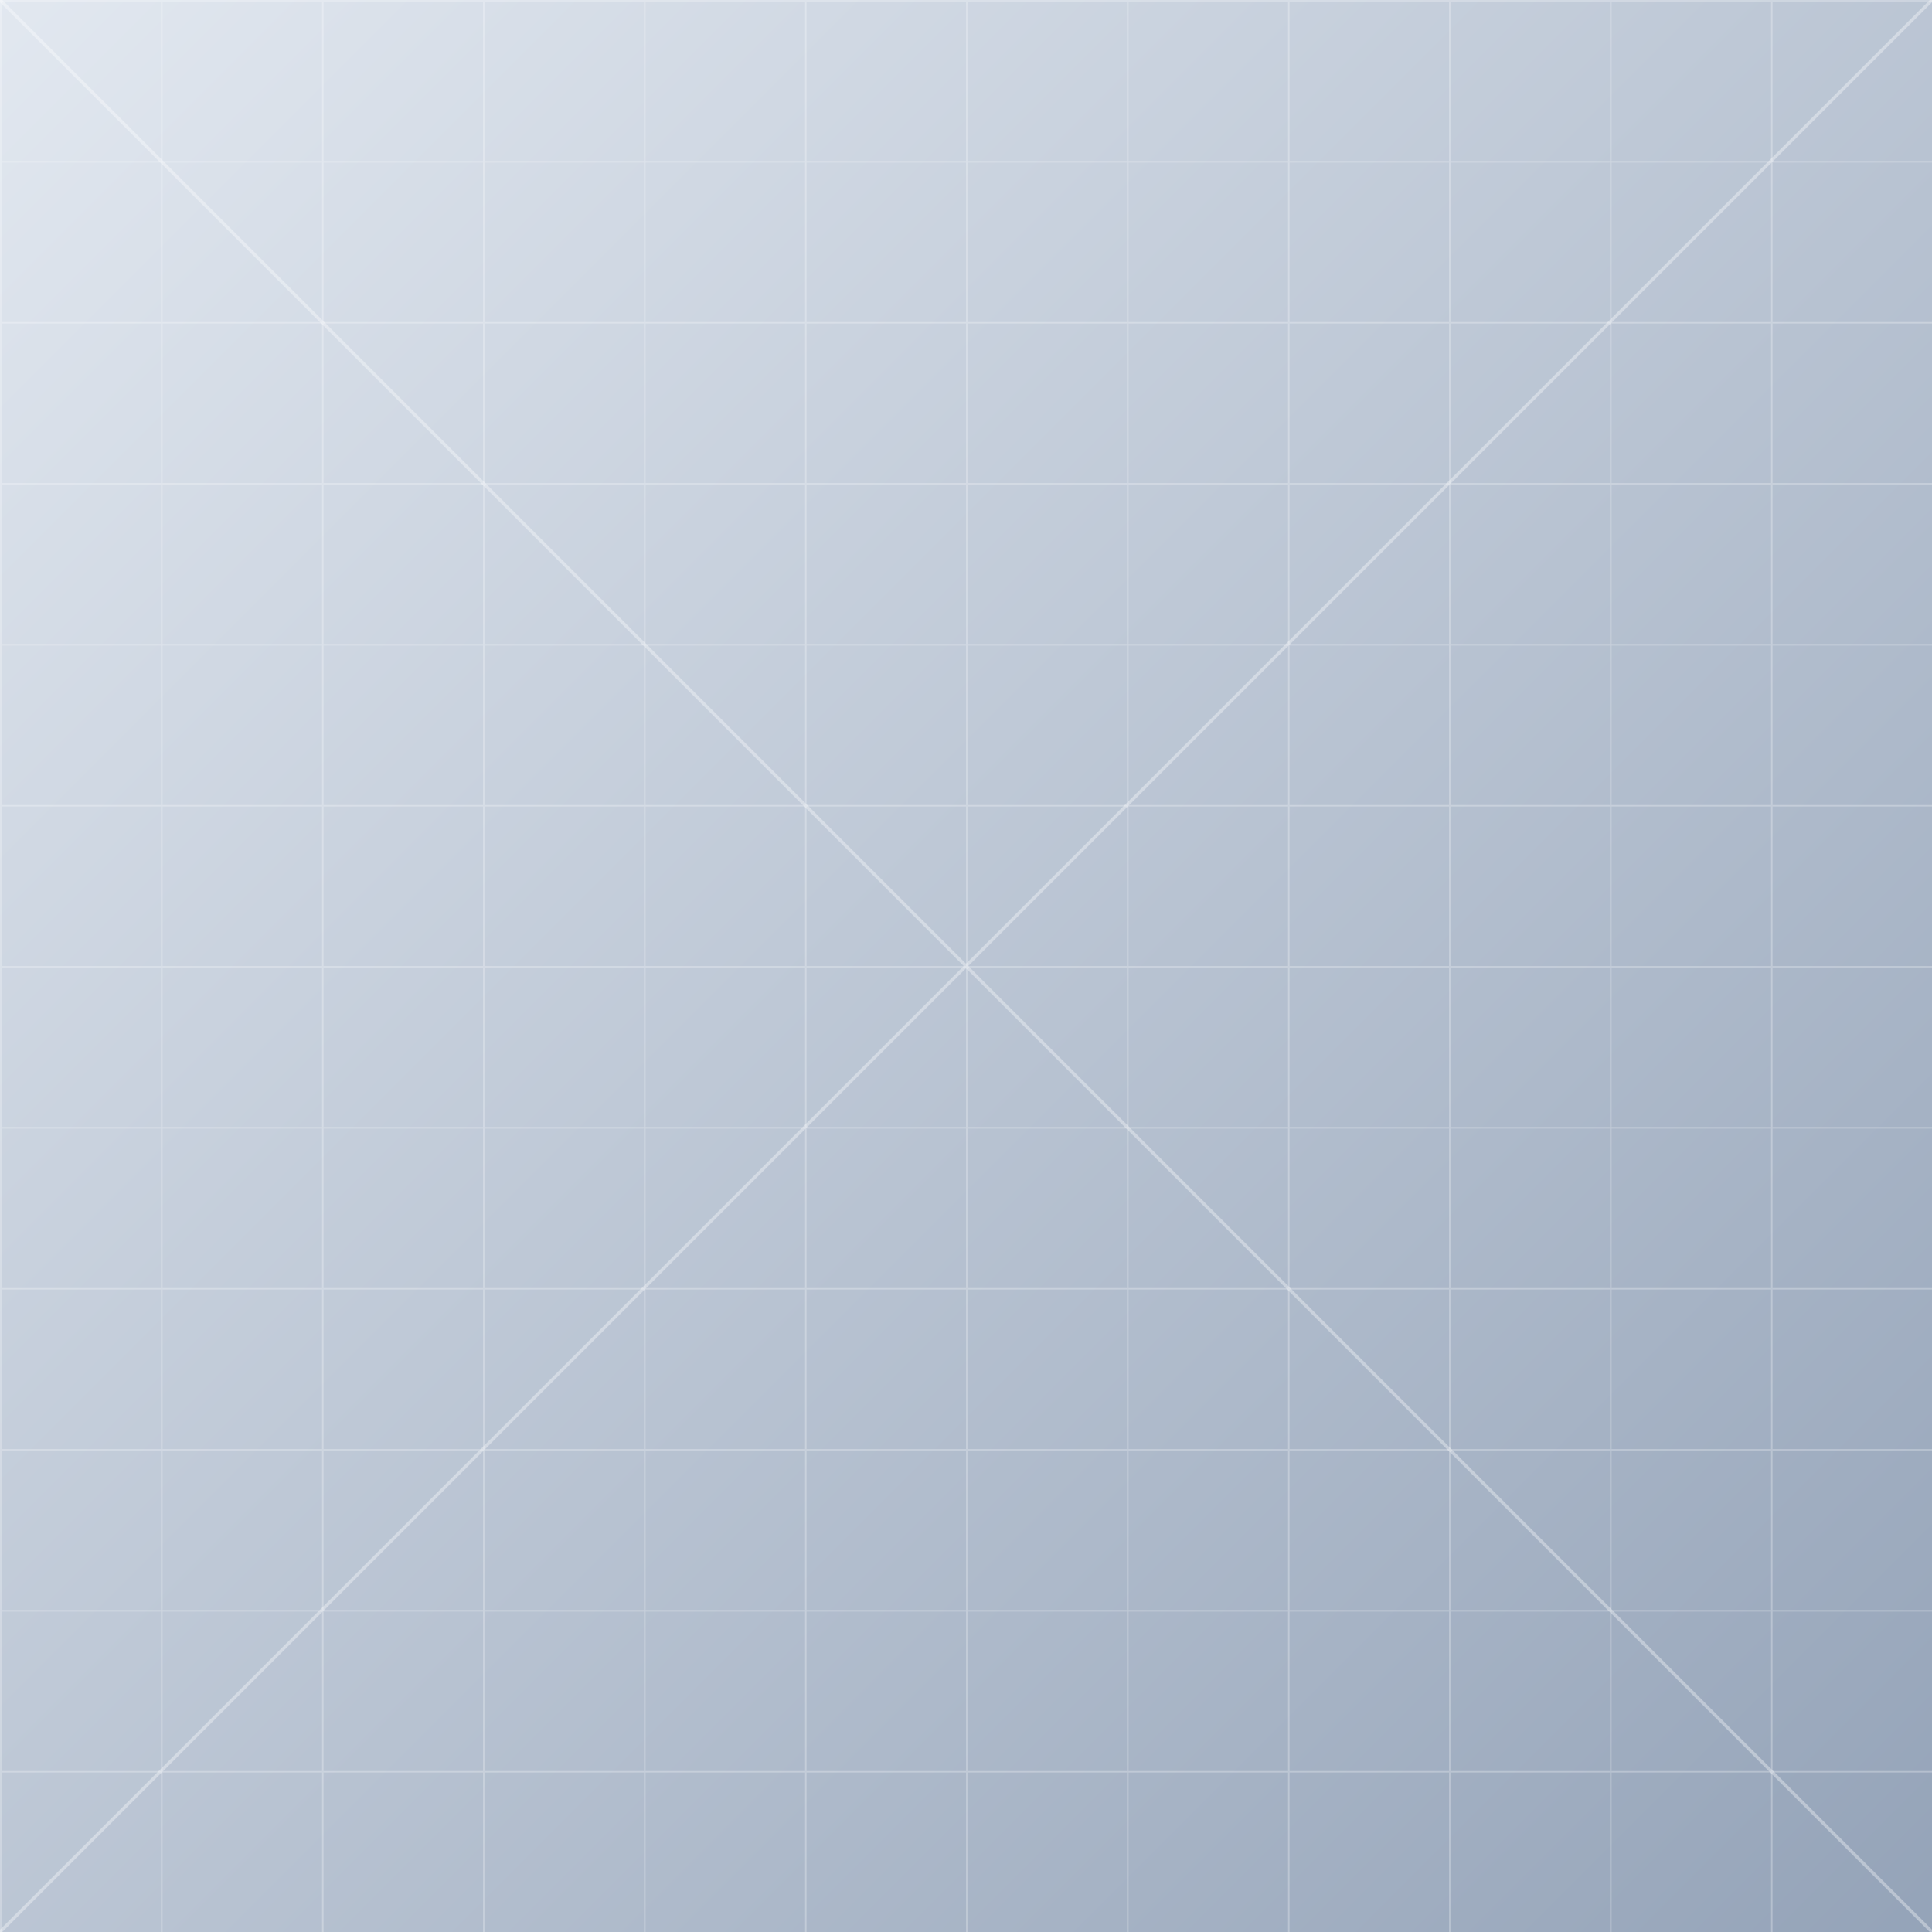
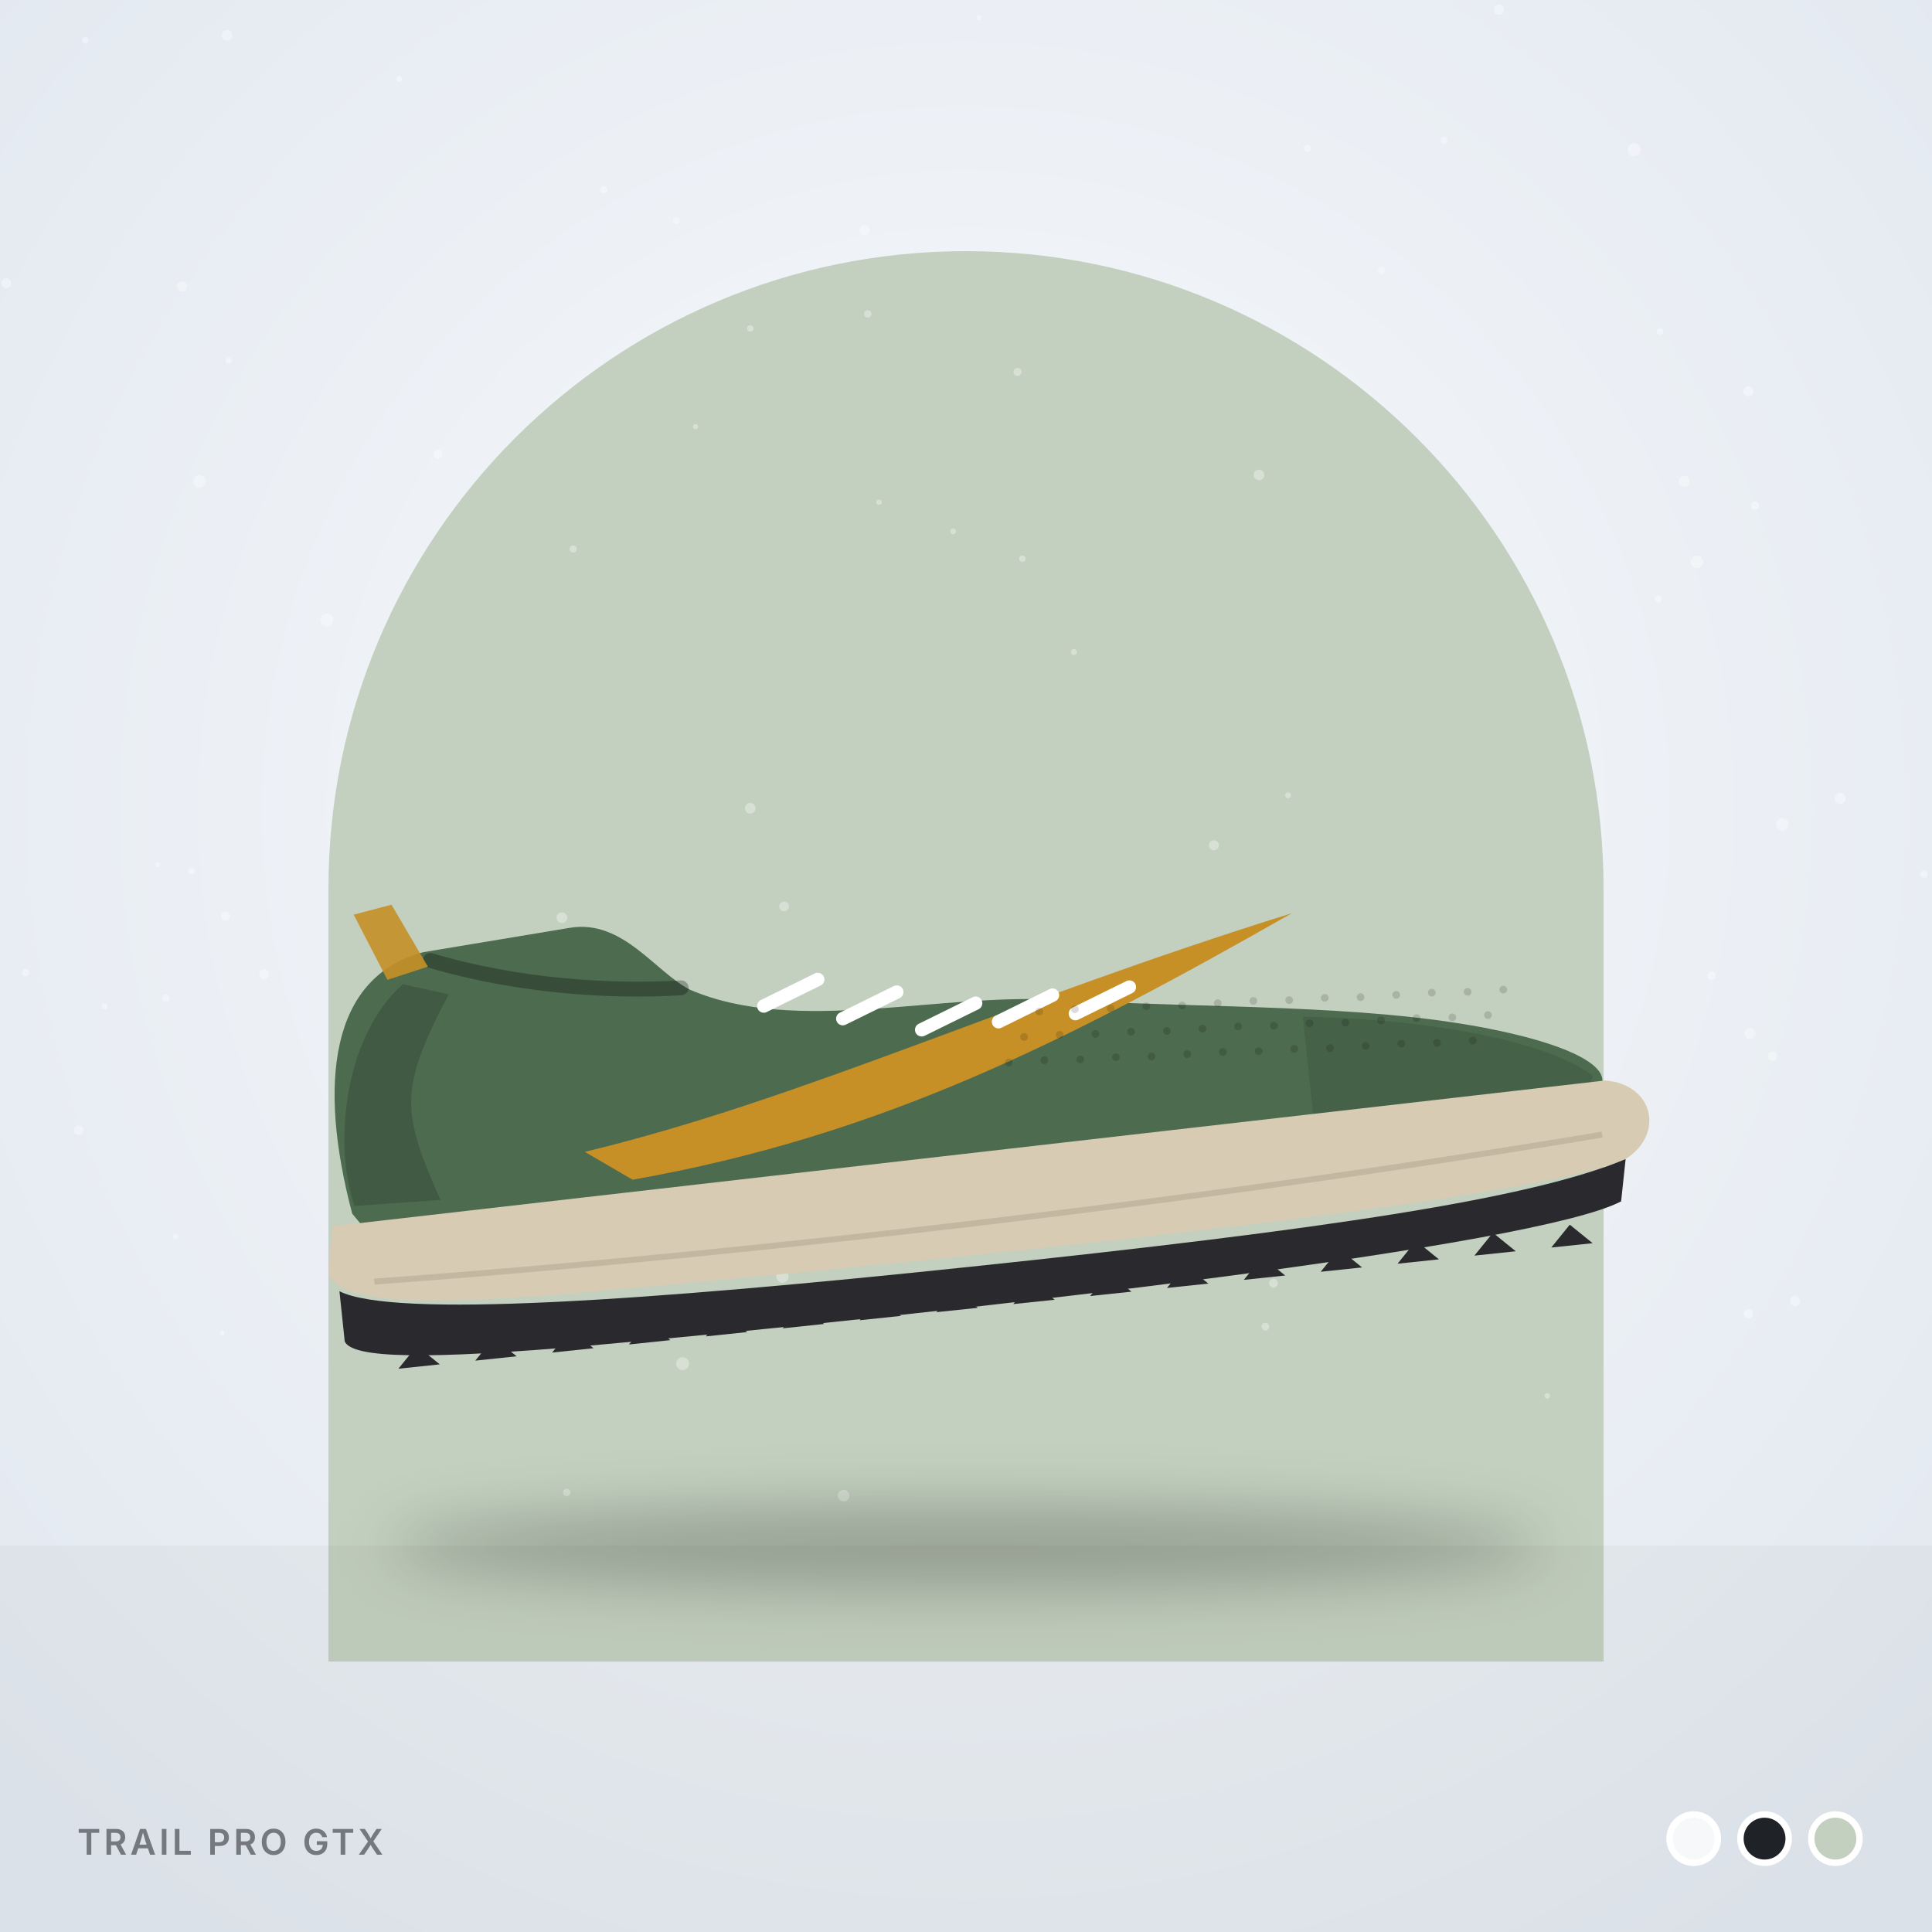
- <svg xmlns="http://www.w3.org/2000/svg" width="1200" height="1200" viewBox="0 0 1200 1200" role="img" aria-label="trail-pro 1200x1200 占位图">
+ <svg xmlns="http://www.w3.org/2000/svg" width="1200" height="1200" viewBox="0 0 1200 1200" role="img" aria-label="Trail Pro GTX 防水越野跑鞋">
  <defs>
-     <linearGradient id="g" x1="0" y1="0" x2="1" y2="1">
-       <stop offset="0" stop-color="#e2e8f0" />
-       <stop offset="1" stop-color="#94a3b8" />
-     </linearGradient>
-     <pattern id="p" width="100" height="100" patternUnits="userSpaceOnUse">
-       <path d="M100 0H0V100" fill="none" stroke="#ffffff" stroke-opacity=".25" stroke-width="2" />
-     </pattern>
+     <filter id="blur" x="-30%" y="-80%" width="160%" height="260%">
+       <feGaussianBlur stdDeviation="18" />
+     </filter>
+     <radialGradient id="glow" cx=".5" cy=".42" r=".7">
+       <stop offset="0" stop-color="#ffffff" stop-opacity=".75" />
+       <stop offset="1" stop-color="#ffffff" stop-opacity="0" />
+     </radialGradient>
  </defs>
-   <rect width="1200" height="1200" fill="url(#g)" />
-   <rect width="1200" height="1200" fill="url(#p)" />
-   <path d="M0 0L1200 1200M1200 0L0 1200" stroke="#ffffff" stroke-opacity=".35" stroke-width="2" />
-   <g font-family="ui-sans-serif, system-ui, sans-serif" text-anchor="middle" fill="#334155">
+   <rect x="0" y="0" width="1200" height="1200" rx="0" fill="#e2e8f0" />
+   <rect x="0" y="0" width="1200" height="1200" rx="0" fill="url(#glow)" />
+   <path d="M204 1032V552a396 396 0 0 1 792 0V1032Z" fill="#c3d0bf" />
+   <rect x="0" y="960" width="1200" height="240" rx="0" fill="#000" fill-opacity=".035" />
+   <g>
+     <circle cx="1087" cy="642" r="3.4" fill="#ffffff" fill-opacity="0.35" />
+     <circle cx="1086" cy="243" r="3.1" fill="#ffffff" fill-opacity="0.35" />
+     <circle cx="1086" cy="816" r="2.9" fill="#ffffff" fill-opacity="0.35" />
+     <circle cx="203" cy="385" r="4.0" fill="#ffffff" fill-opacity="0.35" />
+     <circle cx="124" cy="299" r="3.9" fill="#ffffff" fill-opacity="0.35" />
+     <circle cx="539" cy="195" r="2.3" fill="#ffffff" fill-opacity="0.35" />
+     <circle cx="1090" cy="314" r="2.6" fill="#ffffff" fill-opacity="0.35" />
+     <circle cx="753" cy="754" r="2.7" fill="#ffffff" fill-opacity="0.35" />
+     <circle cx="98" cy="537" r="1.6" fill="#ffffff" fill-opacity="0.35" />
+     <circle cx="113" cy="178" r="3.2" fill="#ffffff" fill-opacity="0.35" />
+     <circle cx="340" cy="646" r="1.9" fill="#ffffff" fill-opacity="0.35" />
+     <circle cx="141" cy="22" r="3.3" fill="#ffffff" fill-opacity="0.35" />
+     <circle cx="1031" cy="206" r="2.1" fill="#ffffff" fill-opacity="0.35" />
+     <circle cx="16" cy="604" r="2.3" fill="#ffffff" fill-opacity="0.35" />
+     <circle cx="164" cy="605" r="3.0" fill="#ffffff" fill-opacity="0.35" />
+     <circle cx="537" cy="143" r="3.1" fill="#ffffff" fill-opacity="0.35" />
+     <circle cx="667" cy="405" r="1.9" fill="#ffffff" fill-opacity="0.35" />
+     <circle cx="1115" cy="808" r="3.2" fill="#ffffff" fill-opacity="0.35" />
+     <circle cx="1195" cy="543" r="2.4" fill="#ffffff" fill-opacity="0.35" />
+     <circle cx="140" cy="569" r="2.8" fill="#ffffff" fill-opacity="0.35" />
+     <circle cx="524" cy="929" r="3.6" fill="#ffffff" fill-opacity="0.35" />
+     <circle cx="138" cy="828" r="1.5" fill="#ffffff" fill-opacity="0.35" />
+     <circle cx="782" cy="295" r="3.3" fill="#ffffff" fill-opacity="0.35" />
+     <circle cx="1143" cy="496" r="3.4" fill="#ffffff" fill-opacity="0.35" />
+     <circle cx="65" cy="625" r="1.8" fill="#ffffff" fill-opacity="0.35" />
+     <circle cx="546" cy="312" r="1.7" fill="#ffffff" fill-opacity="0.35" />
+     <circle cx="897" cy="87" r="2.1" fill="#ffffff" fill-opacity="0.35" />
+     <circle cx="103" cy="620" r="2.3" fill="#ffffff" fill-opacity="0.35" />
+     <circle cx="53" cy="25" r="2.0" fill="#ffffff" fill-opacity="0.35" />
+     <circle cx="608" cy="11" r="1.6" fill="#ffffff" fill-opacity="0.35" />
+     <circle cx="800" cy="494" r="1.8" fill="#ffffff" fill-opacity="0.35" />
+     <circle cx="375" cy="118" r="2.2" fill="#ffffff" fill-opacity="0.35" />
+     <circle cx="466" cy="204" r="2.0" fill="#ffffff" fill-opacity="0.35" />
+     <circle cx="272" cy="282" r="2.9" fill="#ffffff" fill-opacity="0.35" />
+     <circle cx="1063" cy="606" r="2.6" fill="#ffffff" fill-opacity="0.35" />
+     <circle cx="4" cy="176" r="3.1" fill="#ffffff" fill-opacity="0.35" />
+     <circle cx="486" cy="793" r="3.8" fill="#ffffff" fill-opacity="0.35" />
+     <circle cx="356" cy="341" r="2.2" fill="#ffffff" fill-opacity="0.35" />
+     <circle cx="812" cy="92" r="2.2" fill="#ffffff" fill-opacity="0.35" />
+     <circle cx="1054" cy="349" r="3.9" fill="#ffffff" fill-opacity="0.35" />
+     <circle cx="475" cy="783" r="2.7" fill="#ffffff" fill-opacity="0.35" />
+     <circle cx="119" cy="541" r="2.0" fill="#ffffff" fill-opacity="0.35" />
+     <circle cx="1101" cy="656" r="2.8" fill="#ffffff" fill-opacity="0.35" />
+     <circle cx="1107" cy="512" r="3.9" fill="#ffffff" fill-opacity="0.35" />
+     <circle cx="858" cy="168" r="2.2" fill="#ffffff" fill-opacity="0.35" />
+     <circle cx="1015" cy="93" r="4.0" fill="#ffffff" fill-opacity="0.35" />
+     <circle cx="49" cy="702" r="3.0" fill="#ffffff" fill-opacity="0.35" />
+     <circle cx="487" cy="563" r="3.0" fill="#ffffff" fill-opacity="0.35" />
+     <circle cx="432" cy="265" r="1.6" fill="#ffffff" fill-opacity="0.35" />
+     <circle cx="786" cy="824" r="2.4" fill="#ffffff" fill-opacity="0.35" />
+     <circle cx="1030" cy="372" r="2.1" fill="#ffffff" fill-opacity="0.35" />
+     <circle cx="961" cy="867" r="1.7" fill="#ffffff" fill-opacity="0.35" />
+     <circle cx="1046" cy="299" r="3.4" fill="#ffffff" fill-opacity="0.35" />
+     <circle cx="352" cy="927" r="2.3" fill="#ffffff" fill-opacity="0.35" />
+     <circle cx="248" cy="49" r="1.8" fill="#ffffff" fill-opacity="0.35" />
+     <circle cx="109" cy="768" r="1.6" fill="#ffffff" fill-opacity="0.35" />
+     <circle cx="142" cy="224" r="1.9" fill="#ffffff" fill-opacity="0.35" />
+     <circle cx="931" cy="6" r="3.2" fill="#ffffff" fill-opacity="0.35" />
+     <circle cx="420" cy="137" r="2.1" fill="#ffffff" fill-opacity="0.35" />
+     <circle cx="632" cy="231" r="2.5" fill="#ffffff" fill-opacity="0.35" />
+     <circle cx="466" cy="502" r="3.3" fill="#ffffff" fill-opacity="0.35" />
+     <circle cx="349" cy="570" r="3.3" fill="#ffffff" fill-opacity="0.35" />
+     <circle cx="356" cy="715" r="1.7" fill="#ffffff" fill-opacity="0.35" />
+     <circle cx="592" cy="330" r="1.8" fill="#ffffff" fill-opacity="0.35" />
+     <circle cx="791" cy="797" r="2.7" fill="#ffffff" fill-opacity="0.35" />
+     <circle cx="424" cy="847" r="4.0" fill="#ffffff" fill-opacity="0.35" />
+     <circle cx="754" cy="525" r="3.1" fill="#ffffff" fill-opacity="0.35" />
+     <circle cx="844" cy="639" r="2.8" fill="#ffffff" fill-opacity="0.35" />
+     <circle cx="903" cy="699" r="3.1" fill="#ffffff" fill-opacity="0.35" />
+     <circle cx="635" cy="347" r="2.0" fill="#ffffff" fill-opacity="0.35" />
+   </g>
+   <ellipse cx="600.0" cy="960.0" rx="360.0" ry="26" fill="#000" fill-opacity="0.22" filter="url(#blur)" />
+   <g transform="translate(600.0 672) rotate(-6) scale(0.9230769 0.9230769) translate(-530 -300)">
+     <path d="M110 345 C96 255 112 185 176 175 L276 169 C312 167 330 205 352 219 C420 257 520 238 600 252 C700 268 800 276 880 300 C946 320 968 340 950 352 L120 360 Z" fill="#4d6b4f" />
+     <path d="M180 181 C238 205 300 215 346 217" fill="none" stroke="#000" stroke-opacity=".28" stroke-width="10" stroke-linecap="round" />
+     <path d="M112 340 C102 295 118 225 160 195 L190 205 C150 265 150 280 170 342 Z" fill="#000" fill-opacity=".16" />
+     <path d="M760 280 C840 290 920 312 950 340 L944 352 L760 356 Z" fill="#000" fill-opacity=".10" />
+     <path d="M270 320 C420 300 560 250 760 210 C600 280 470 330 300 342 Z" fill="#c69026" />
+     <path d="M400 235 l38 -14" stroke="#ffffff" stroke-width="9" stroke-linecap="round" />
+     <path d="M452 249 l38 -14" stroke="#ffffff" stroke-width="9" stroke-linecap="round" />
+     <path d="M504 262 l38 -14" stroke="#ffffff" stroke-width="9" stroke-linecap="round" />
+     <path d="M556 262 l38 -14" stroke="#ffffff" stroke-width="9" stroke-linecap="round" />
+     <path d="M608 262 l38 -14" stroke="#ffffff" stroke-width="9" stroke-linecap="round" />
+     <circle cx="560" cy="290" r="2.6" fill="#000" fill-opacity=".14" />
+     <circle cx="572" cy="274" r="2.6" fill="#000" fill-opacity=".14" />
+     <circle cx="584" cy="258" r="2.6" fill="#000" fill-opacity=".14" />
+     <circle cx="584" cy="291" r="2.6" fill="#000" fill-opacity=".14" />
+     <circle cx="596" cy="275" r="2.6" fill="#000" fill-opacity=".14" />
+     <circle cx="608" cy="259" r="2.6" fill="#000" fill-opacity=".14" />
+     <circle cx="608" cy="293" r="2.6" fill="#000" fill-opacity=".14" />
+     <circle cx="620" cy="277" r="2.6" fill="#000" fill-opacity=".14" />
+     <circle cx="632" cy="261" r="2.6" fill="#000" fill-opacity=".14" />
+     <circle cx="632" cy="294" r="2.6" fill="#000" fill-opacity=".14" />
+     <circle cx="644" cy="278" r="2.6" fill="#000" fill-opacity=".14" />
+     <circle cx="656" cy="262" r="2.6" fill="#000" fill-opacity=".14" />
+     <circle cx="656" cy="296" r="2.6" fill="#000" fill-opacity=".14" />
+     <circle cx="668" cy="280" r="2.6" fill="#000" fill-opacity=".14" />
+     <circle cx="680" cy="264" r="2.6" fill="#000" fill-opacity=".14" />
+     <circle cx="680" cy="297" r="2.6" fill="#000" fill-opacity=".14" />
+     <circle cx="692" cy="281" r="2.6" fill="#000" fill-opacity=".14" />
+     <circle cx="704" cy="265" r="2.6" fill="#000" fill-opacity=".14" />
+     <circle cx="704" cy="298" r="2.6" fill="#000" fill-opacity=".14" />
+     <circle cx="716" cy="282" r="2.6" fill="#000" fill-opacity=".14" />
+     <circle cx="728" cy="266" r="2.6" fill="#000" fill-opacity=".14" />
+     <circle cx="728" cy="300" r="2.6" fill="#000" fill-opacity=".14" />
+     <circle cx="740" cy="284" r="2.6" fill="#000" fill-opacity=".14" />
+     <circle cx="752" cy="268" r="2.6" fill="#000" fill-opacity=".14" />
+     <circle cx="752" cy="301" r="2.6" fill="#000" fill-opacity=".14" />
+     <circle cx="764" cy="285" r="2.6" fill="#000" fill-opacity=".14" />
+     <circle cx="776" cy="269" r="2.6" fill="#000" fill-opacity=".14" />
+     <circle cx="776" cy="303" r="2.6" fill="#000" fill-opacity=".14" />
+     <circle cx="788" cy="287" r="2.6" fill="#000" fill-opacity=".14" />
+     <circle cx="800" cy="271" r="2.6" fill="#000" fill-opacity=".14" />
+     <circle cx="800" cy="304" r="2.6" fill="#000" fill-opacity=".14" />
+     <circle cx="812" cy="288" r="2.6" fill="#000" fill-opacity=".14" />
+     <circle cx="824" cy="272" r="2.6" fill="#000" fill-opacity=".14" />
+     <circle cx="824" cy="305" r="2.6" fill="#000" fill-opacity=".14" />
+     <circle cx="836" cy="289" r="2.6" fill="#000" fill-opacity=".14" />
+     <circle cx="848" cy="273" r="2.6" fill="#000" fill-opacity=".14" />
+     <circle cx="848" cy="307" r="2.6" fill="#000" fill-opacity=".14" />
+     <circle cx="860" cy="291" r="2.6" fill="#000" fill-opacity=".14" />
+     <circle cx="872" cy="275" r="2.6" fill="#000" fill-opacity=".14" />
+     <circle cx="872" cy="308" r="2.6" fill="#000" fill-opacity=".14" />
+     <circle cx="884" cy="292" r="2.6" fill="#000" fill-opacity=".14" />
+     <circle cx="896" cy="276" r="2.6" fill="#000" fill-opacity=".14" />
+     <path d="M96 352 L958 344 C990 350 994 384 966 398 C900 420 520 418 260 414 C150 412 92 404 90 382 Z" fill="#d7cbb3" />
+     <path d="M120 392 C300 398 620 400 952 380" fill="none" stroke="#000" stroke-opacity=".10" stroke-width="4" />
+     <path d="M96 396 C130 418 300 424 520 424 C760 424 900 418 966 398 L960 426 C900 450 520 454 260 450 C150 448 100 442 96 430 Z" fill="#2a2a2e" />
+     <path d="M130 452 l14 -14 l14 14z" fill="#2a2a2e" />
+     <path d="M182 452 l14 -14 l14 14z" fill="#2a2a2e" />
+     <path d="M234 452 l14 -14 l14 14z" fill="#2a2a2e" />
+     <path d="M286 452 l14 -14 l14 14z" fill="#2a2a2e" />
+     <path d="M338 452 l14 -14 l14 14z" fill="#2a2a2e" />
+     <path d="M390 452 l14 -14 l14 14z" fill="#2a2a2e" />
+     <path d="M442 452 l14 -14 l14 14z" fill="#2a2a2e" />
+     <path d="M494 452 l14 -14 l14 14z" fill="#2a2a2e" />
+     <path d="M546 452 l14 -14 l14 14z" fill="#2a2a2e" />
+     <path d="M598 452 l14 -14 l14 14z" fill="#2a2a2e" />
+     <path d="M650 452 l14 -14 l14 14z" fill="#2a2a2e" />
+     <path d="M702 452 l14 -14 l14 14z" fill="#2a2a2e" />
+     <path d="M754 452 l14 -14 l14 14z" fill="#2a2a2e" />
+     <path d="M806 452 l14 -14 l14 14z" fill="#2a2a2e" />
+     <path d="M858 452 l14 -14 l14 14z" fill="#2a2a2e" />
+     <path d="M910 452 l14 -14 l14 14z" fill="#2a2a2e" />
+     <path d="M150 191 l-18 -46 l26 -4 l20 44z" fill="#c69026" fill-opacity=".9" />
+   </g>
+   <circle cx="1140" cy="1142" r="15" fill="#c3d0bf" stroke="#ffffff" stroke-width="4" />
+   <circle cx="1096" cy="1142" r="15" fill="#1f2328" stroke="#ffffff" stroke-width="4" />
+   <circle cx="1052" cy="1142" r="15" fill="#f7f8fa" stroke="#ffffff" stroke-width="4" />
+   <g font-family="Inter, ui-sans-serif, system-ui, -apple-system, PingFang SC, sans-serif">
+     <text x="48" y="1152" font-size="22" font-weight="600" fill="#1f2328" text-anchor="start" fill-opacity=".55" letter-spacing="2">TRAIL PRO GTX</text>
  </g>
</svg>
